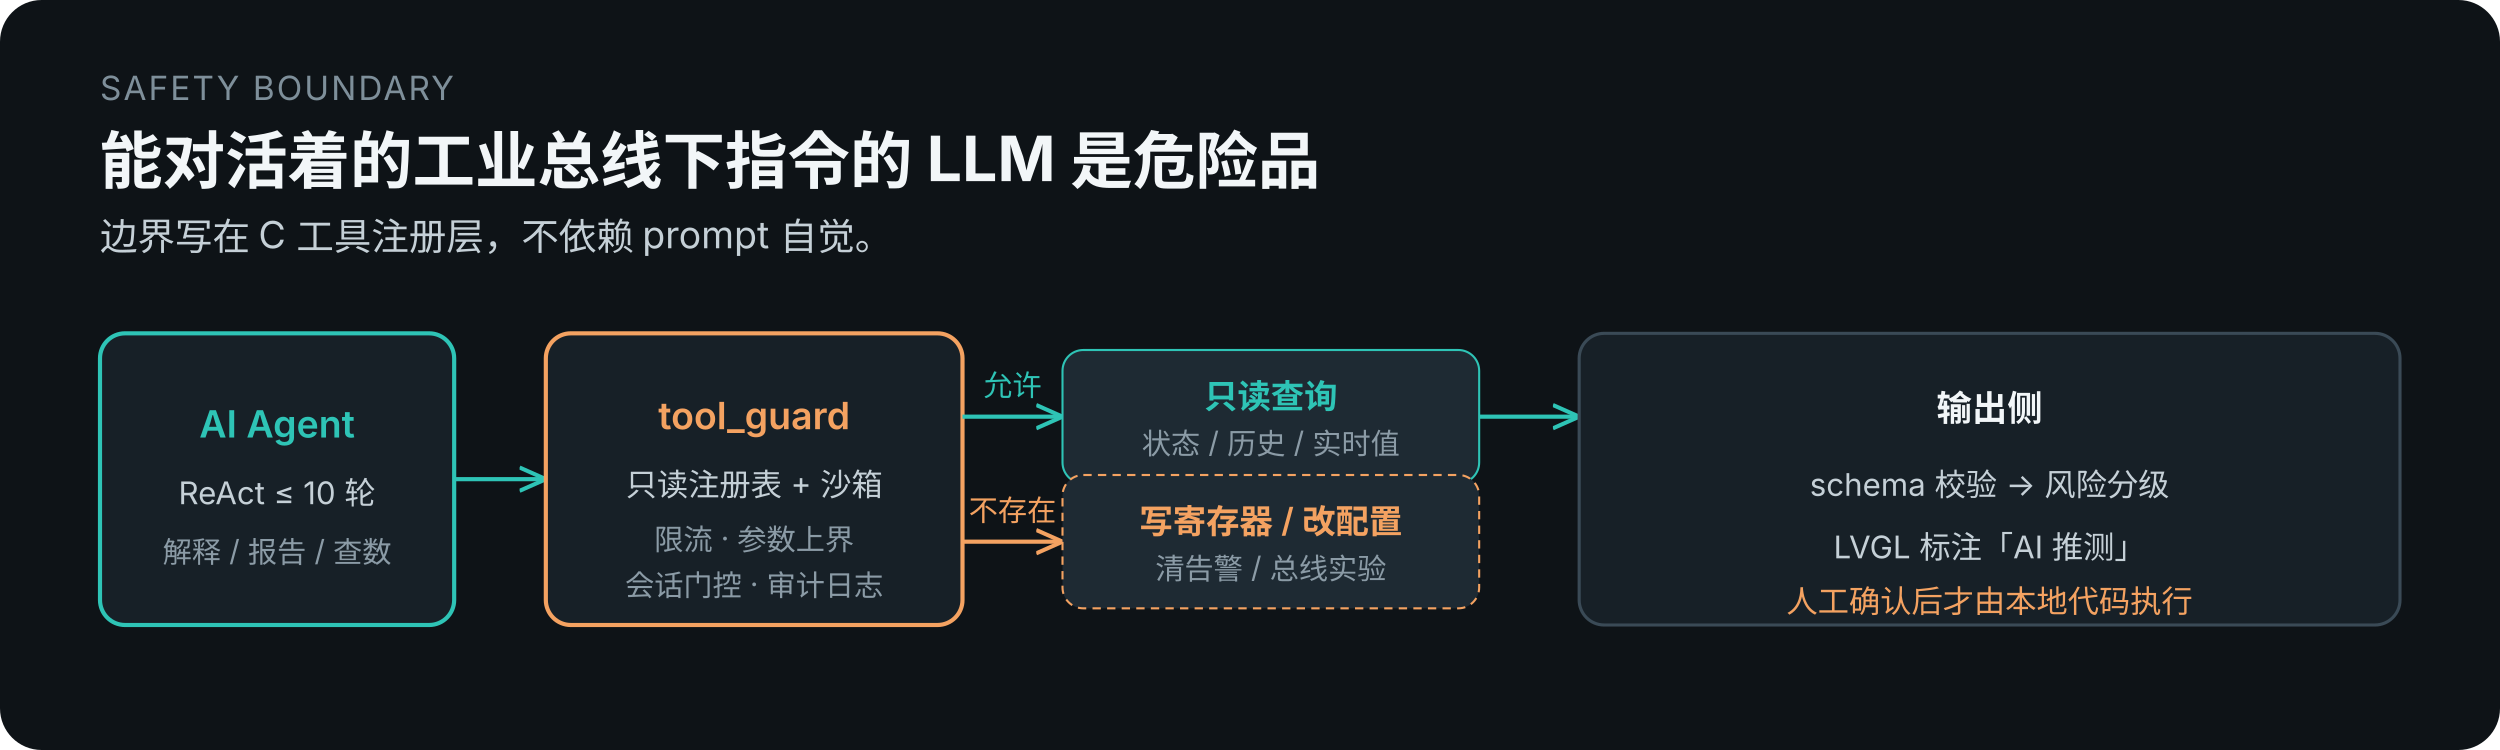
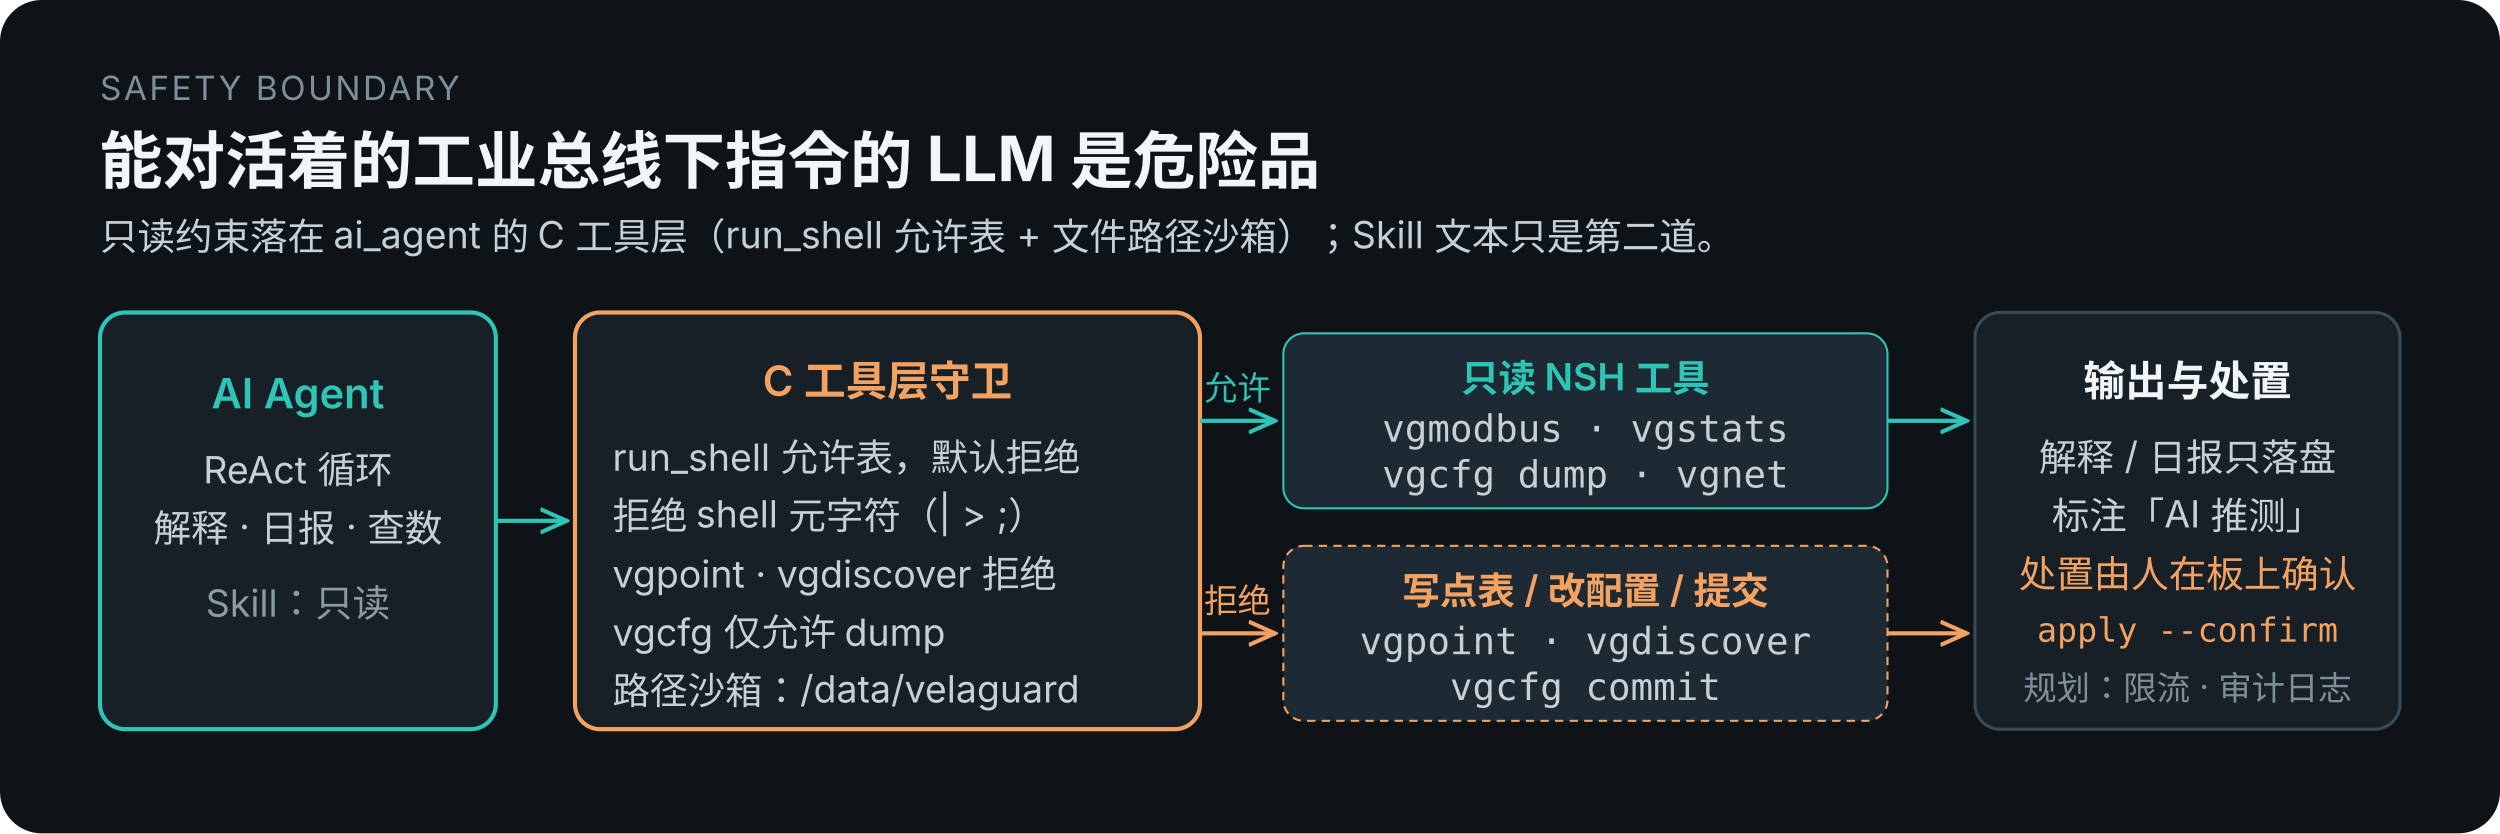
- <svg xmlns="http://www.w3.org/2000/svg" width="1200" height="360" viewBox="0 0 1200 360" role="img" aria-labelledby="title desc">
+ <svg xmlns="http://www.w3.org/2000/svg" width="1200" height="400" viewBox="0 0 1200 400" role="img" aria-labelledby="title desc">
  <defs>
    <marker id="ok" viewBox="0 0 10 10" refX="9" refY="5" markerWidth="7" markerHeight="7" orient="auto-start-reverse">
      <path d="M0 1 L9 5 L0 9" fill="none" stroke="#2EC4B6" stroke-width="1.4" />
    </marker>
    <marker id="block" viewBox="0 0 10 10" refX="9" refY="5" markerWidth="7" markerHeight="7" orient="auto-start-reverse">
      <path d="M0 1 L9 5 L0 9" fill="none" stroke="#F4A261" stroke-width="1.4" />
    </marker>
  </defs>
-   <rect width="1200" height="360" rx="20" fill="#0E1317" />
-   <text x="48" y="48" fill="#7E8F9A" font-size="16" font-family="-apple-system, 'Segoe UI', 'PingFang SC', 'Microsoft YaHei', sans-serif" letter-spacing="1">SAFETY BOUNDARY</text>
-   <text x="48" y="88" fill="#F2F6F8" font-size="30" font-weight="700" font-family="-apple-system, 'Segoe UI', 'PingFang SC', 'Microsoft YaHei', sans-serif">能对活着的工业总线下指令的 LLM 是危险品</text>
-   <text x="48" y="120" fill="#C5D0D7" font-size="18" font-family="-apple-system, 'Segoe UI', 'PingFang SC', 'Microsoft YaHei', sans-serif">边界写在 C 工具注册层，不依赖 prompt 自觉。</text>
-   <g transform="translate(48 160)" font-family="-apple-system, 'Segoe UI', 'PingFang SC', 'Microsoft YaHei', sans-serif">
-     <rect width="170" height="140" rx="12" fill="#172027" stroke="#2EC4B6" stroke-width="2" />
-     <text x="85" y="50" text-anchor="middle" fill="#2EC4B6" font-size="18" font-weight="600">AI Agent</text>
-     <text x="85" y="82" text-anchor="middle" fill="#C5D0D7" font-size="15">ReAct ≤ 10 轮</text>
-     <text x="85" y="110" text-anchor="middle" fill="#8B9BA6" font-size="14">解释 / 报告 / 查数</text>
+   <rect width="1200" height="400" rx="20" fill="#0E1317" />
+   <g font-family="-apple-system, BlinkMacSystemFont, 'Segoe UI', 'PingFang SC', 'Microsoft YaHei', sans-serif">
+     <text x="48" y="48" fill="#7E8F9A" font-size="16" letter-spacing="1.2">SAFETY BOUNDARY</text>
+     <text x="48" y="88" fill="#F2F6F8" font-size="30" font-weight="700">能对活着的工业总线下指令的 LLM 是危险品</text>
+     <text x="48" y="120" fill="#C5D0D7" font-size="18">只读约束落在 ai_agent 的 C 工具层（run_shell 允许表 + 文件路径沙箱）；Skill 文本只是第二道。</text>
  </g>
-   <path d="M218 230 H262" stroke="#2EC4B6" stroke-width="2" marker-end="url(#ok)" fill="none" />
-   <g transform="translate(262 160)" font-family="-apple-system, 'Segoe UI', 'PingFang SC', 'Microsoft YaHei', sans-serif">
-     <rect width="200" height="140" rx="12" fill="#172027" stroke="#F4A261" stroke-width="2" />
-     <text x="100" y="46" text-anchor="middle" fill="#F4A261" font-size="18" font-weight="600">tool_guard</text>
-     <text x="100" y="78" text-anchor="middle" fill="#C5D0D7" font-size="15">只读注册表 + 沙箱</text>
-     <text x="100" y="104" text-anchor="middle" fill="#8B9BA6" font-size="14">限流 · 参数上界</text>
-     <text x="100" y="126" text-anchor="middle" fill="#8B9BA6" font-size="14">会话门控 · 审计日志</text>
+   <g transform="translate(48 150)" font-family="-apple-system, BlinkMacSystemFont, 'Segoe UI', 'PingFang SC', 'Microsoft YaHei', sans-serif">
+     <rect width="190" height="200" rx="12" fill="#172027" stroke="#2EC4B6" stroke-width="2" />
+     <text x="95" y="46" text-anchor="middle" fill="#2EC4B6" font-size="20" font-weight="600">AI Agent</text>
+     <text x="95" y="82" text-anchor="middle" fill="#C5D0D7" font-size="18">ReAct 循环</text>
+     <text x="95" y="110" text-anchor="middle" fill="#C5D0D7" font-size="18">解释 · 日报 · 查数</text>
+     <text x="95" y="146" text-anchor="middle" fill="#8B9BA6" font-size="18">Skill：只读</text>
  </g>
-   <path d="M462 200 H510" stroke="#2EC4B6" stroke-width="2" marker-end="url(#ok)" fill="none" />
-   <text x="486" y="190" text-anchor="middle" fill="#2EC4B6" font-size="14" font-family="-apple-system, 'PingFang SC', sans-serif">允许</text>
-   <g transform="translate(510 168)" font-family="-apple-system, 'Segoe UI', 'PingFang SC', 'Microsoft YaHei', sans-serif">
-     <rect width="200" height="64" rx="10" fill="#1E2A33" stroke="#2EC4B6" />
-     <text x="100" y="28" text-anchor="middle" fill="#2EC4B6" font-size="16" font-weight="600">只读查询</text>
-     <text x="100" y="50" text-anchor="middle" fill="#8B9BA6" font-size="14">状态 / 历史 / 实时值</text>
+   <path d="M238 250 H272" stroke="#2EC4B6" stroke-width="2" marker-end="url(#ok)" fill="none" />
+   <g transform="translate(276 150)" font-family="-apple-system, BlinkMacSystemFont, 'Segoe UI', 'PingFang SC', 'Microsoft YaHei', sans-serif">
+     <rect width="300" height="200" rx="12" fill="#172027" stroke="#F4A261" stroke-width="2" />
+     <text x="150" y="40" text-anchor="middle" fill="#F4A261" font-size="20" font-weight="600">C 工具层守卫</text>
+     <g fill="#C5D0D7" font-size="18">
+       <text x="18" y="76">run_shell 允许表，默认拒绝</text>
+       <text x="18" y="104">拒绝 shell 元字符（| &gt; ;）</text>
+       <text x="18" y="132">vgpoint · vgdiscover 拒绝</text>
+       <text x="18" y="160">vgcfg 仅允许 dump</text>
+       <text x="18" y="188">路径沙箱：/data/velaguard</text>
+     </g>
  </g>
-   <path d="M462 260 H510" stroke="#F4A261" stroke-width="2" marker-end="url(#block)" fill="none" />
-   <text x="486" y="250" text-anchor="middle" fill="#F4A261" font-size="14" font-family="-apple-system, 'PingFang SC', sans-serif">不存在</text>
-   <g transform="translate(510 228)" font-family="-apple-system, 'Segoe UI', 'PingFang SC', 'Microsoft YaHei', sans-serif">
-     <rect width="200" height="64" rx="10" fill="#1E2A33" stroke="#F4A261" stroke-dasharray="4 3" />
-     <text x="100" y="28" text-anchor="middle" fill="#F4A261" font-size="16" font-weight="600">写寄存器 / 改配置</text>
-     <text x="100" y="50" text-anchor="middle" fill="#8B9BA6" font-size="14">清告警 / 总线实验</text>
+   <path d="M576 202 H612" stroke="#2EC4B6" stroke-width="2" marker-end="url(#ok)" fill="none" />
+   <text x="594" y="192" text-anchor="middle" fill="#2EC4B6" font-size="16" font-family="-apple-system, 'PingFang SC', 'Microsoft YaHei', sans-serif">允许</text>
+   <g transform="translate(616 160)" font-family="-apple-system, BlinkMacSystemFont, 'Segoe UI', 'PingFang SC', 'Microsoft YaHei', sans-serif">
+     <rect width="290" height="84" rx="10" fill="#1E2A33" stroke="#2EC4B6" />
+     <text x="145" y="28" text-anchor="middle" fill="#2EC4B6" font-size="18" font-weight="600">只读 NSH 工具</text>
+     <g fill="#C5D0D7" font-size="18" text-anchor="middle" font-family="ui-monospace, SFMono-Regular, Menlo, Consolas, monospace">
+       <text x="145" y="52">vgmodbus · vgstats</text>
+       <text x="145" y="74">vgcfg dump · vgnet</text>
+     </g>
  </g>
-   <path d="M710 200 H758" stroke="#2EC4B6" stroke-width="2" marker-end="url(#ok)" fill="none" />
-   <g transform="translate(758 160)" font-family="-apple-system, 'Segoe UI', 'PingFang SC', 'Microsoft YaHei', sans-serif">
-     <rect width="394" height="140" rx="12" fill="#172027" stroke="#3A4A56" stroke-width="1.5" />
-     <text x="197" y="42" text-anchor="middle" fill="#F2F6F8" font-size="17" font-weight="600">输出侧</text>
-     <g fill="#C5D0D7" font-size="15" text-anchor="middle">
-       <text x="197" y="78">schema 校验 → 风险分级</text>
-       <text x="197" y="108">LVGL 标注「AI 推测」</text>
-       <text x="197" y="134" fill="#F4A261">人工确认后才由本地代码执行</text>
+   <path d="M576 304 H612" stroke="#F4A261" stroke-width="2" marker-end="url(#block)" fill="none" />
+   <text x="594" y="294" text-anchor="middle" fill="#F4A261" font-size="16" font-family="-apple-system, 'PingFang SC', 'Microsoft YaHei', sans-serif">拒绝</text>
+   <g transform="translate(616 262)" font-family="-apple-system, BlinkMacSystemFont, 'Segoe UI', 'PingFang SC', 'Microsoft YaHei', sans-serif">
+     <rect width="290" height="84" rx="10" fill="#1E2A33" stroke="#F4A261" stroke-dasharray="4 3" />
+     <text x="145" y="28" text-anchor="middle" fill="#F4A261" font-size="18" font-weight="600">写点表 / 改配置 / 提交</text>
+     <g fill="#C5D0D7" font-size="18" text-anchor="middle" font-family="ui-monospace, SFMono-Regular, Menlo, Consolas, monospace">
+       <text x="145" y="52">vgpoint · vgdiscover</text>
+       <text x="145" y="74">vgcfg commit</text>
+     </g>
+   </g>
+   <path d="M906 202 H944" stroke="#2EC4B6" stroke-width="2" marker-end="url(#ok)" fill="none" />
+   <path d="M906 304 H944" stroke="#F4A261" stroke-width="2" marker-end="url(#block)" fill="none" />
+   <g transform="translate(948 150)" font-family="-apple-system, BlinkMacSystemFont, 'Segoe UI', 'PingFang SC', 'Microsoft YaHei', sans-serif">
+     <rect width="204" height="200" rx="12" fill="#172027" stroke="#3A4A56" stroke-width="1.5" />
+     <text x="102" y="40" text-anchor="middle" fill="#F2F6F8" font-size="20" font-weight="600">输出与处置</text>
+     <g fill="#C5D0D7" font-size="18" text-anchor="middle">
+       <text x="102" y="76">解释 / 日报只落盘</text>
+       <text x="102" y="104">标注「AI 推测」</text>
+       <text x="102" y="132" fill="#F4A261">处置由人在板上确认</text>
+       <text x="102" y="158" fill="#F4A261" font-size="16" font-family="ui-monospace, SFMono-Regular, Menlo, Consolas, monospace">apply --confirm</text>
+       <text x="102" y="186" fill="#7E8F9A" font-size="16">规划：限流 · 审计日志</text>
    </g>
  </g>
</svg>
